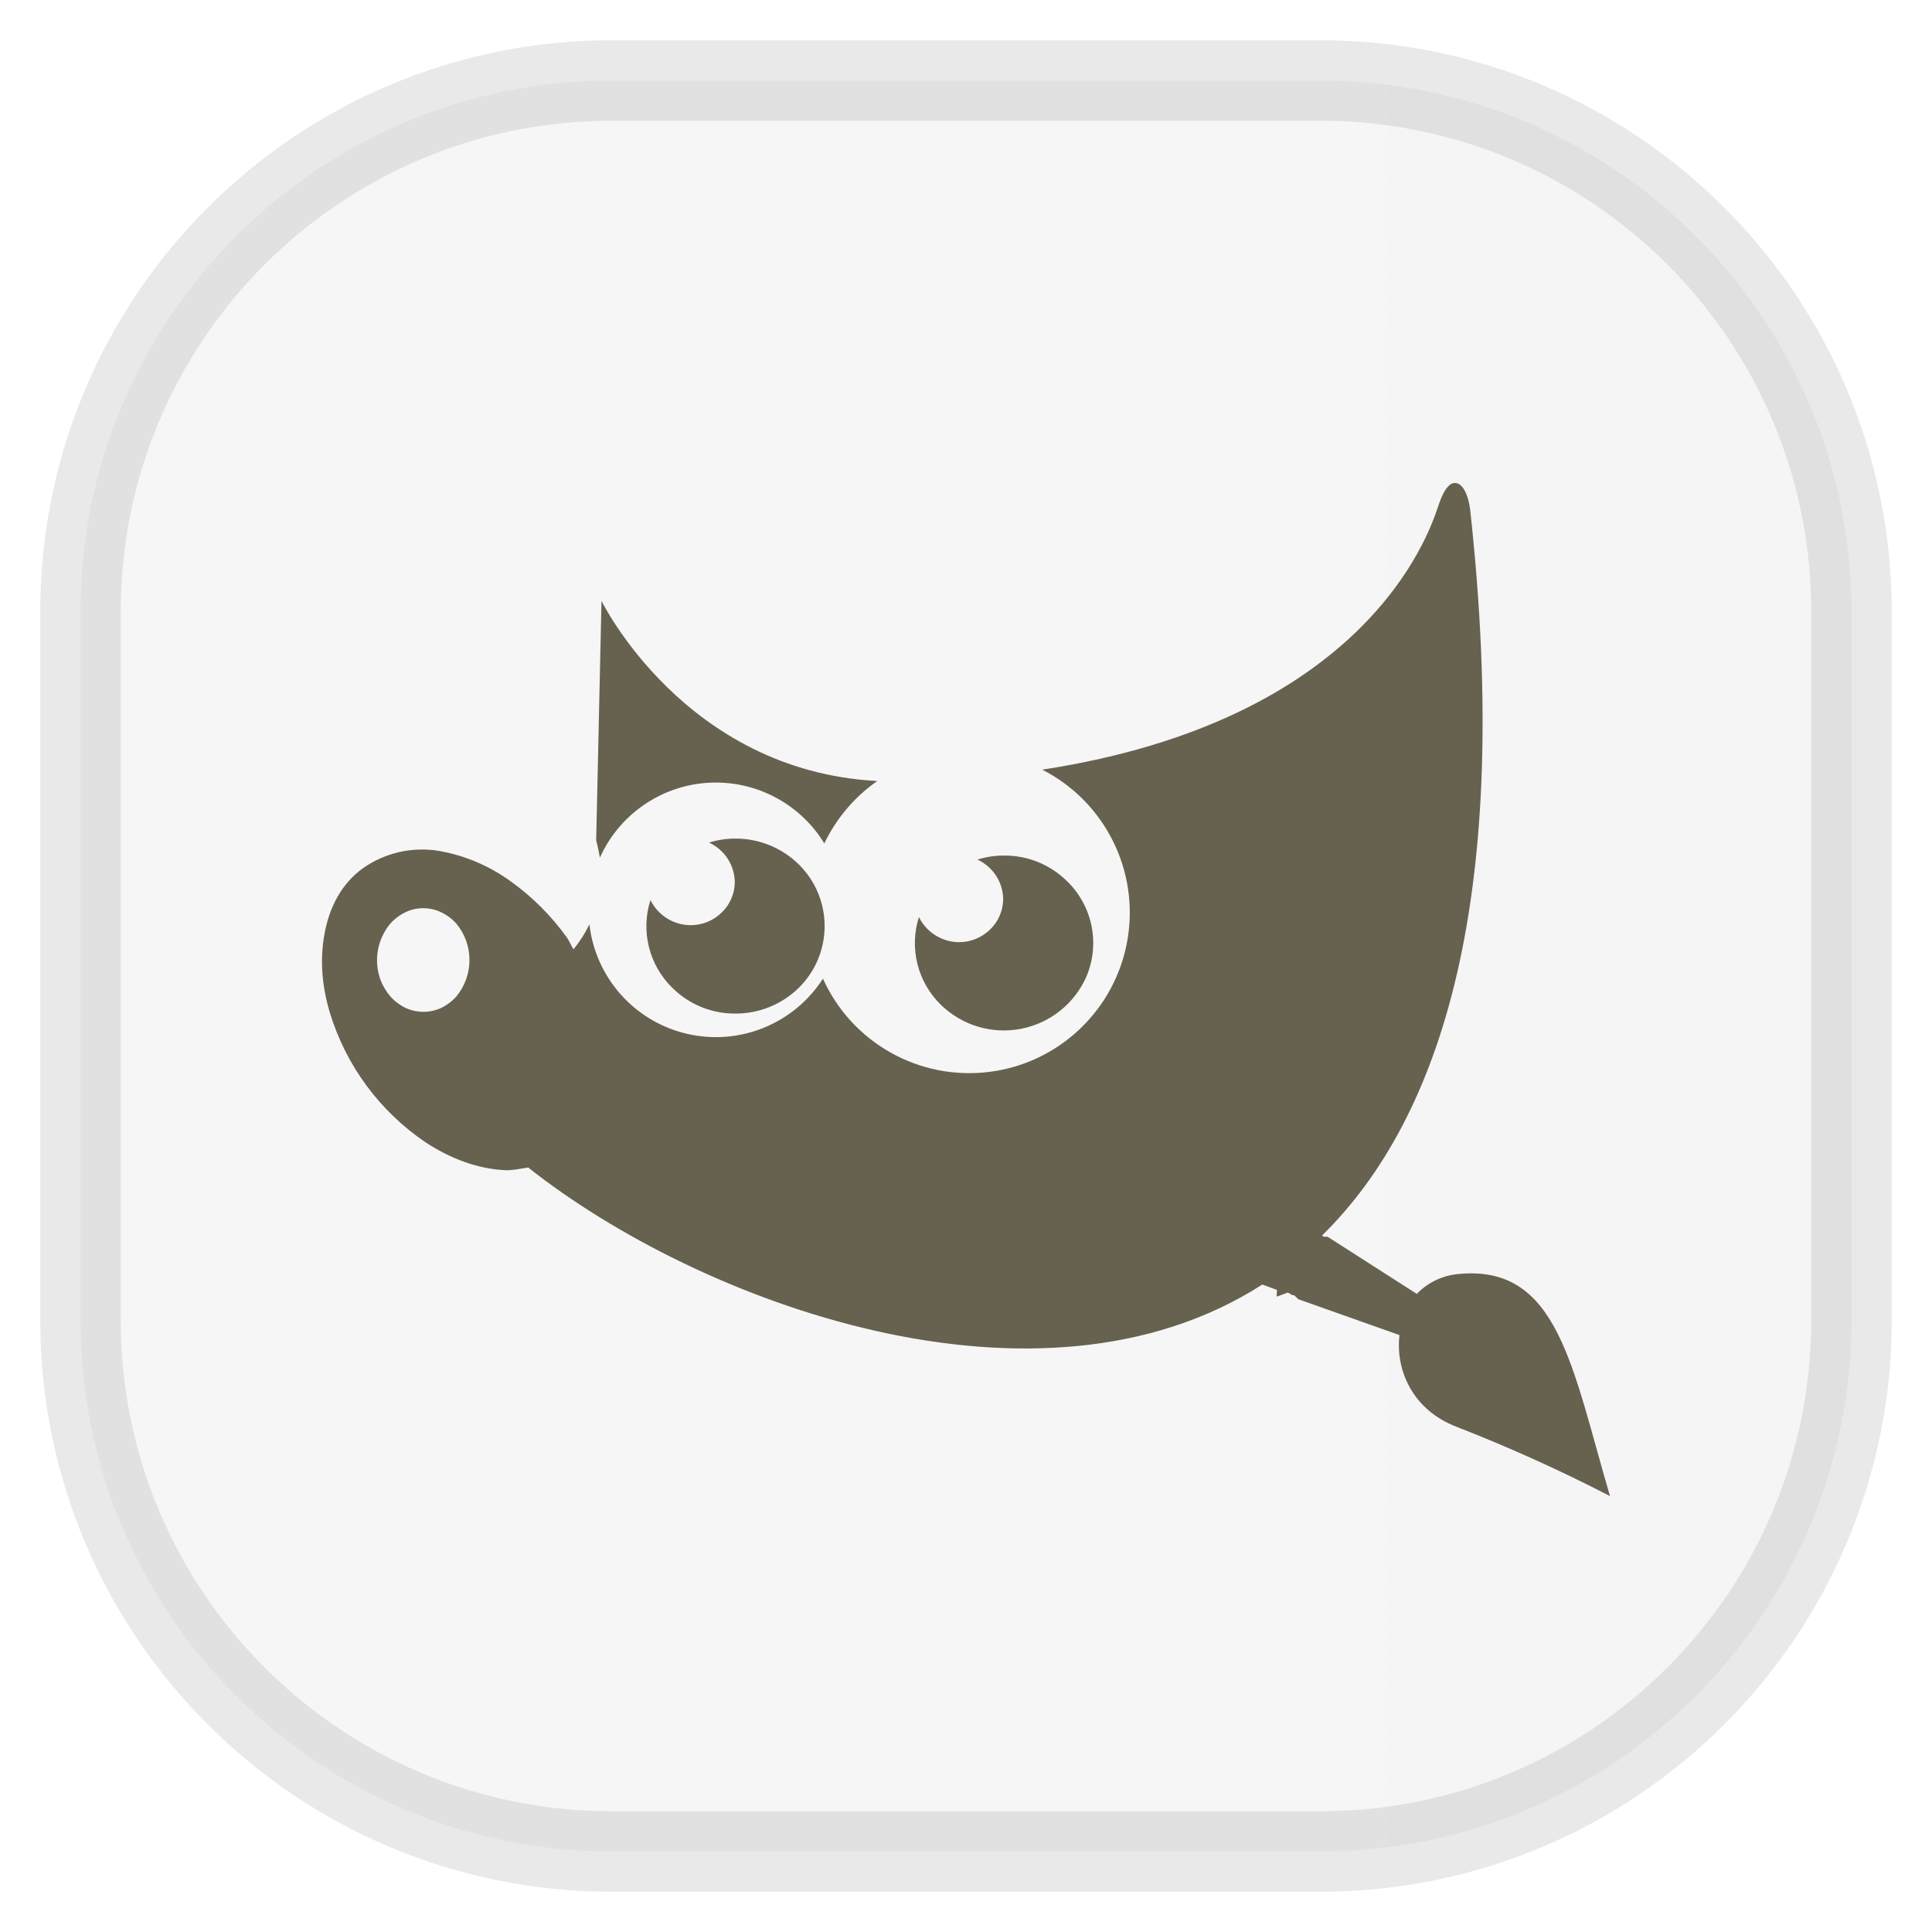
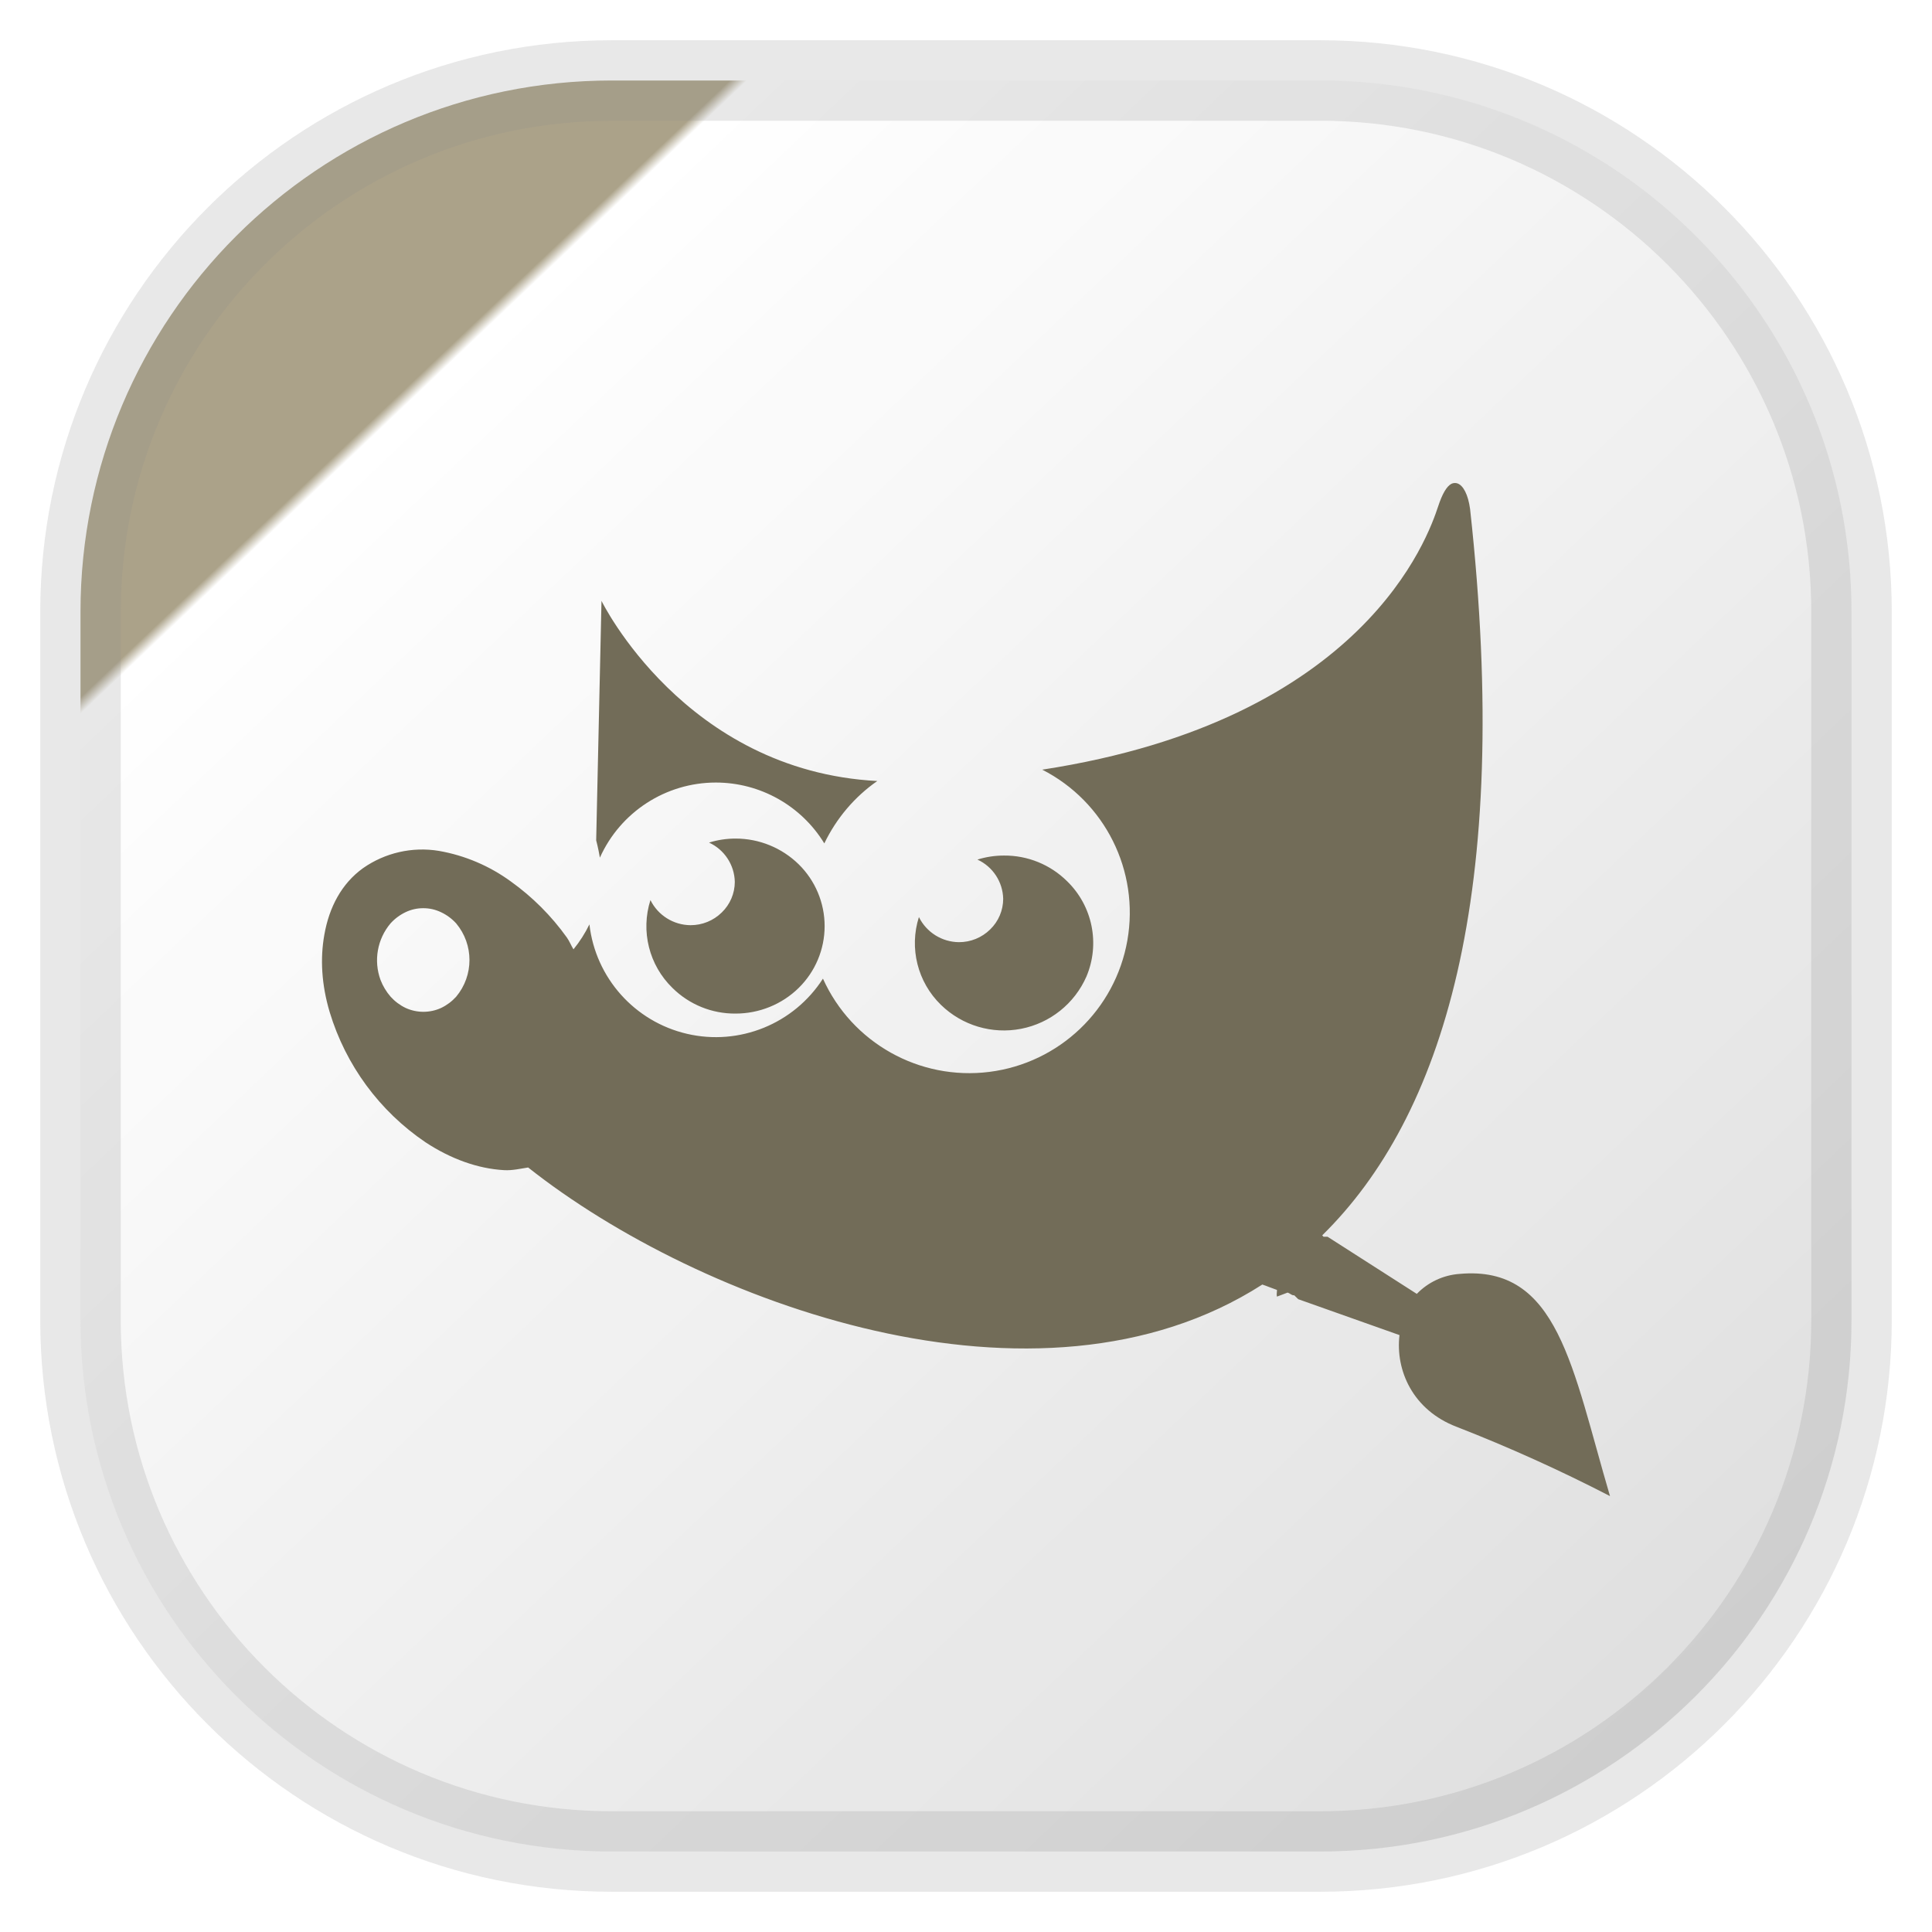
<svg xmlns="http://www.w3.org/2000/svg" width="24" height="24" fill="none">
-   <rect width="22" height="22" x="1" y="1" opacity="0.85" fill="url(#a)" rx="6.6" style="vector-effect:non-scaling-stroke;-inkscape-stroke:hairline;stroke-width:1;stroke-dasharray:none;stroke:gray;stroke-opacity:.2" />
-   <path fill="#67614F" d="M18.105 6.005a.1.1 0 0 0-.075.005q-.088.046-.165.281c-.122.368-.908 2.654-4.918 3.27a1.994 1.994 0 1 1-2.724 2.596 1.581 1.581 0 0 1-2.901-.674q-.081.166-.198.31c-.03-.048-.05-.102-.083-.148a3 3 0 0 0-.695-.695 2.14 2.14 0 0 0-.894-.38 1.28 1.28 0 0 0-.943.215c-.265.191-.42.484-.48.827-.053.297-.035.619.066.959a3 3 0 0 0 1.191 1.619c.315.207.65.328.977.346.101.006.205-.019.298-.033 2.12 1.678 6.33 3.245 9.12 1.454.06.02.12.046.182.067.001.028-.008.057 0 .083l.132-.05c.024.007.042.026.066.033.005.002.011-.001.016 0l.05.049 1.258.446c-.052.436.164.932.711 1.14q.975.38 1.904.86c-.47-1.594-.642-2.872-1.87-2.76a.82.82 0 0 0-.53.248l-1.109-.71h-.05l-.016-.017c1.493-1.467 2.366-4.224 1.837-9.022-.024-.18-.085-.294-.157-.319M7.472 7.465l-.066 2.974s.025.091.046.215a1.58 1.58 0 0 1 1.44-.933 1.58 1.58 0 0 1 1.348.756c.149-.31.375-.578.658-.775-2.396-.126-3.426-2.238-3.426-2.238Zm1.666 2.952q-.17 0-.33.05a.55.55 0 0 1 .32.488.53.53 0 0 1-.162.38.55.55 0 0 1-.388.158.56.56 0 0 1-.498-.312 1.07 1.07 0 0 0 .274 1.092 1.1 1.1 0 0 0 .784.318c.293 0 .575-.114.783-.318a1.076 1.076 0 0 0 0-1.537 1.12 1.12 0 0 0-.783-.319m3.334.211q-.17 0-.33.05a.55.55 0 0 1 .32.488.53.53 0 0 1-.162.38.55.55 0 0 1-.388.158.56.56 0 0 1-.497-.312 1.07 1.07 0 0 0 .274 1.091 1.12 1.12 0 0 0 1.807-.352 1.07 1.07 0 0 0-.24-1.184 1.1 1.1 0 0 0-.784-.319m-7.213.654q.115 0 .22.05a.6.6 0 0 1 .188.139.71.71 0 0 1 0 .91.6.6 0 0 1-.187.14.53.53 0 0 1-.441 0 .6.6 0 0 1-.187-.14.7.7 0 0 1-.125-.208.71.71 0 0 1 .124-.702.6.6 0 0 1 .188-.14.5.5 0 0 1 .22-.049" />
+   <rect x="1" y="1" width="22" height="22" rx="6.6" fill="url(#a)" opacity="0.9" style="-inkscape-stroke:hairline;fill:url(#a);stroke-opacity:.2;stroke:gray;vector-effect:non-scaling-stroke" />
+   <path fill="#726c58" d="M18.105 6.005a.1.1 0 0 0-.075.005q-.088.046-.165.281c-.122.368-.908 2.654-4.918 3.27a1.994 1.994 0 1 1-2.724 2.596 1.581 1.581 0 0 1-2.901-.674q-.081.166-.198.31c-.03-.048-.05-.102-.083-.148a3 3 0 0 0-.695-.695 2.14 2.14 0 0 0-.894-.38 1.28 1.28 0 0 0-.943.215c-.265.191-.42.484-.48.827-.053.297-.035.619.066.959a3 3 0 0 0 1.191 1.619c.315.207.65.328.977.346.101.006.205-.019.298-.033 2.12 1.678 6.33 3.245 9.12 1.454.06.02.12.046.182.067.001.028-.008.057 0 .083l.132-.05c.024.007.042.026.066.033.005.002.011-.001.016 0l.05.049 1.258.446c-.052.436.164.932.711 1.14q.975.38 1.904.86c-.47-1.594-.642-2.872-1.87-2.76a.82.82 0 0 0-.53.248l-1.109-.71h-.05l-.016-.017c1.493-1.467 2.366-4.224 1.837-9.022-.024-.18-.085-.294-.157-.319M7.472 7.465l-.066 2.974s.025.091.046.215a1.58 1.58 0 0 1 1.44-.933 1.58 1.58 0 0 1 1.348.756c.149-.31.375-.578.658-.775-2.396-.126-3.426-2.238-3.426-2.238Zm1.666 2.952q-.17 0-.33.05a.55.55 0 0 1 .32.488.53.53 0 0 1-.162.38.55.55 0 0 1-.388.158.56.56 0 0 1-.498-.312 1.07 1.07 0 0 0 .274 1.092 1.1 1.1 0 0 0 .784.318c.293 0 .575-.114.783-.318a1.076 1.076 0 0 0 0-1.537 1.12 1.12 0 0 0-.783-.319m3.334.211q-.17 0-.33.05a.55.55 0 0 1 .32.488.53.53 0 0 1-.162.38.55.55 0 0 1-.388.158.56.56 0 0 1-.497-.312 1.07 1.07 0 0 0 .274 1.091 1.12 1.12 0 0 0 1.807-.352 1.07 1.07 0 0 0-.24-1.184 1.1 1.1 0 0 0-.784-.319m-7.213.654q.115 0 .22.05a.6.6 0 0 1 .188.139.71.71 0 0 1 0 .91.6.6 0 0 1-.187.14.53.53 0 0 1-.441 0 .6.6 0 0 1-.187-.14.7.7 0 0 1-.125-.208.71.71 0 0 1 .124-.702.6.6 0 0 1 .188-.14.5.5 0 0 1 .22-.049" />
  <defs>
-     <linearGradient id="a" gradientTransform="scale(33)" gradientUnits="userSpaceOnUse">
-       <stop stop-color="#F4F4F4" />
-       <stop offset="1" stop-color="#DDD" />
+     <linearGradient id="a" x1=".05" x2="1" y1="0" y2="1" gradientTransform="scale(22)" gradientUnits="userSpaceOnUse">
+       <stop style="stop-color:#a2987c" offset="0.2" />
+       <stop style="stop-color:#fff" offset="0.205" />
+       <stop style="stop-color:#dadada" offset="1" />
    </linearGradient>
  </defs>
</svg>
